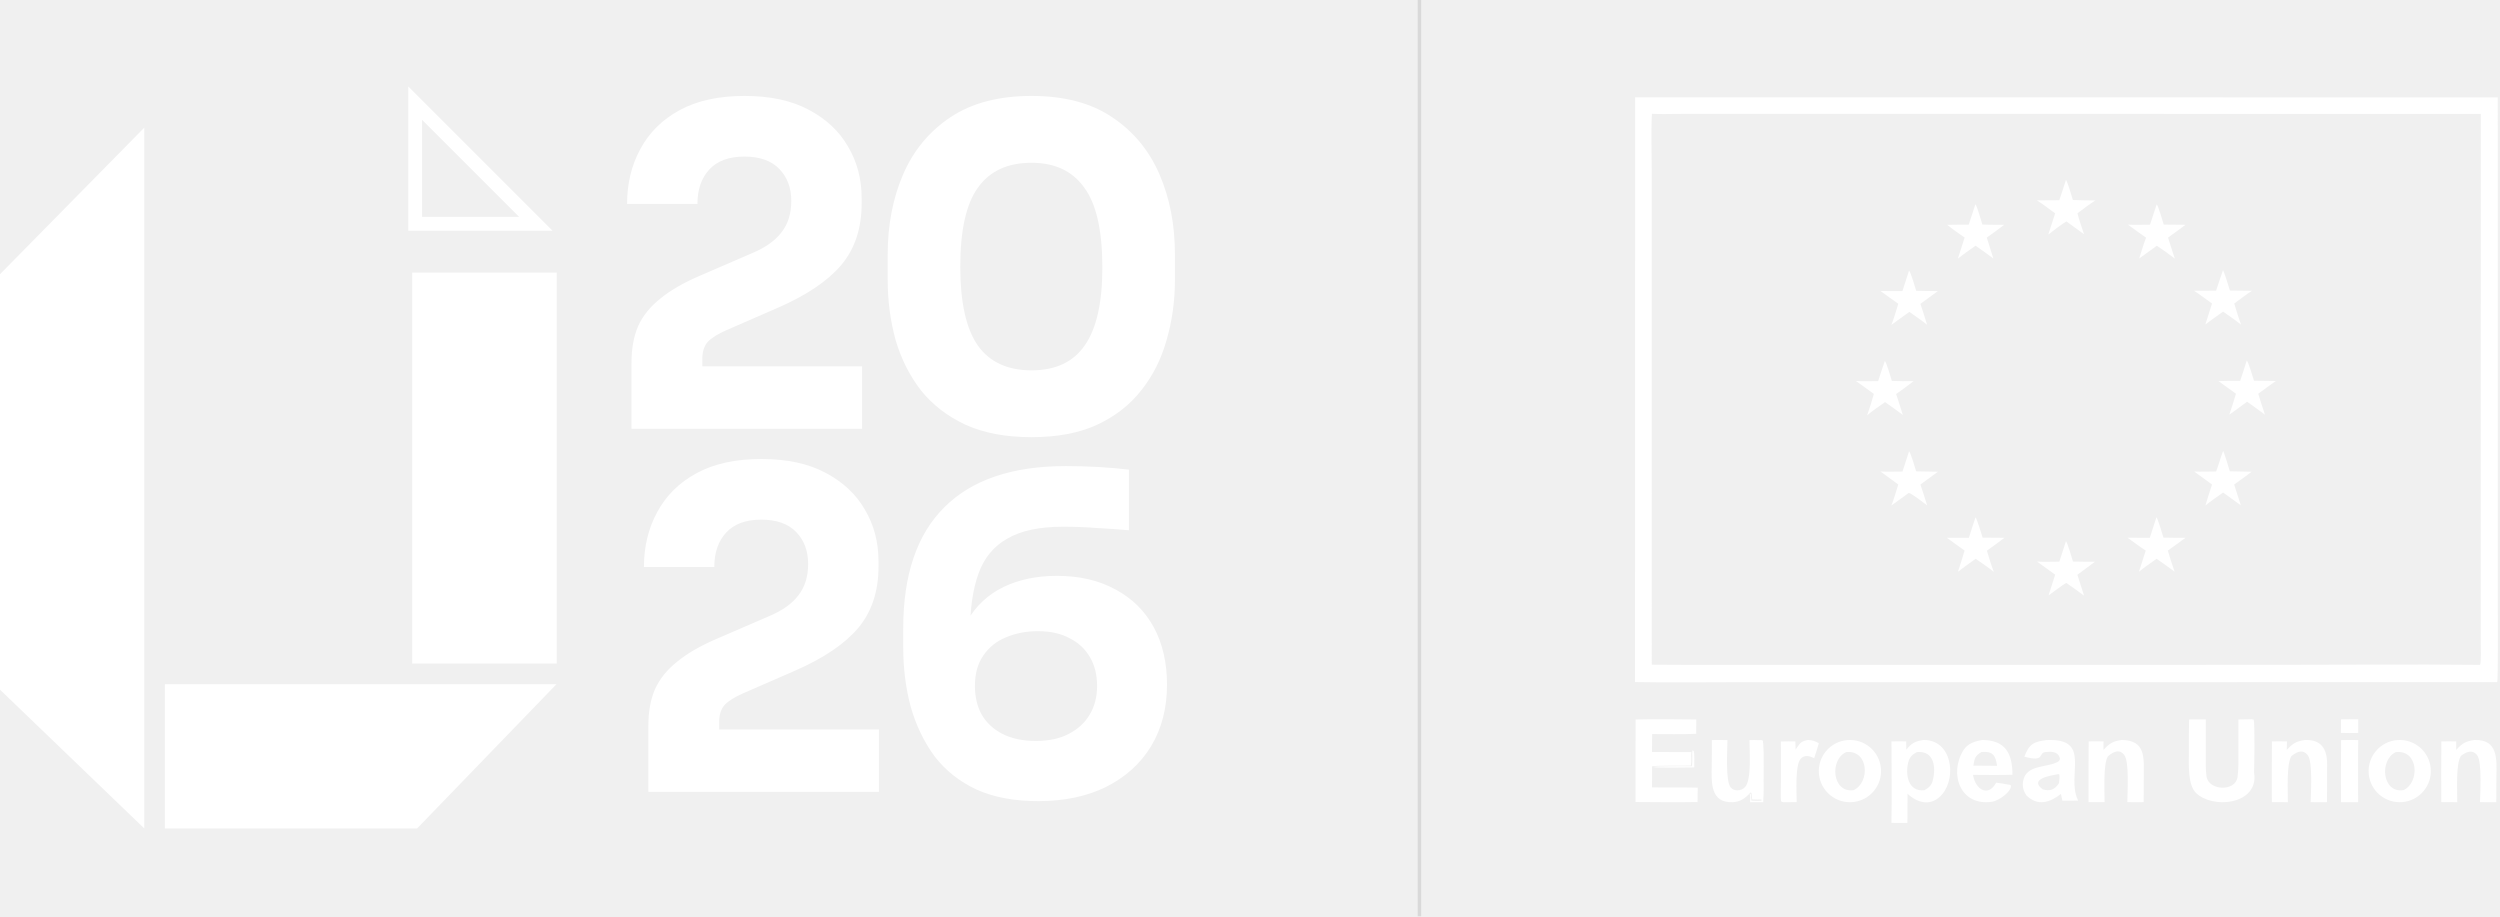
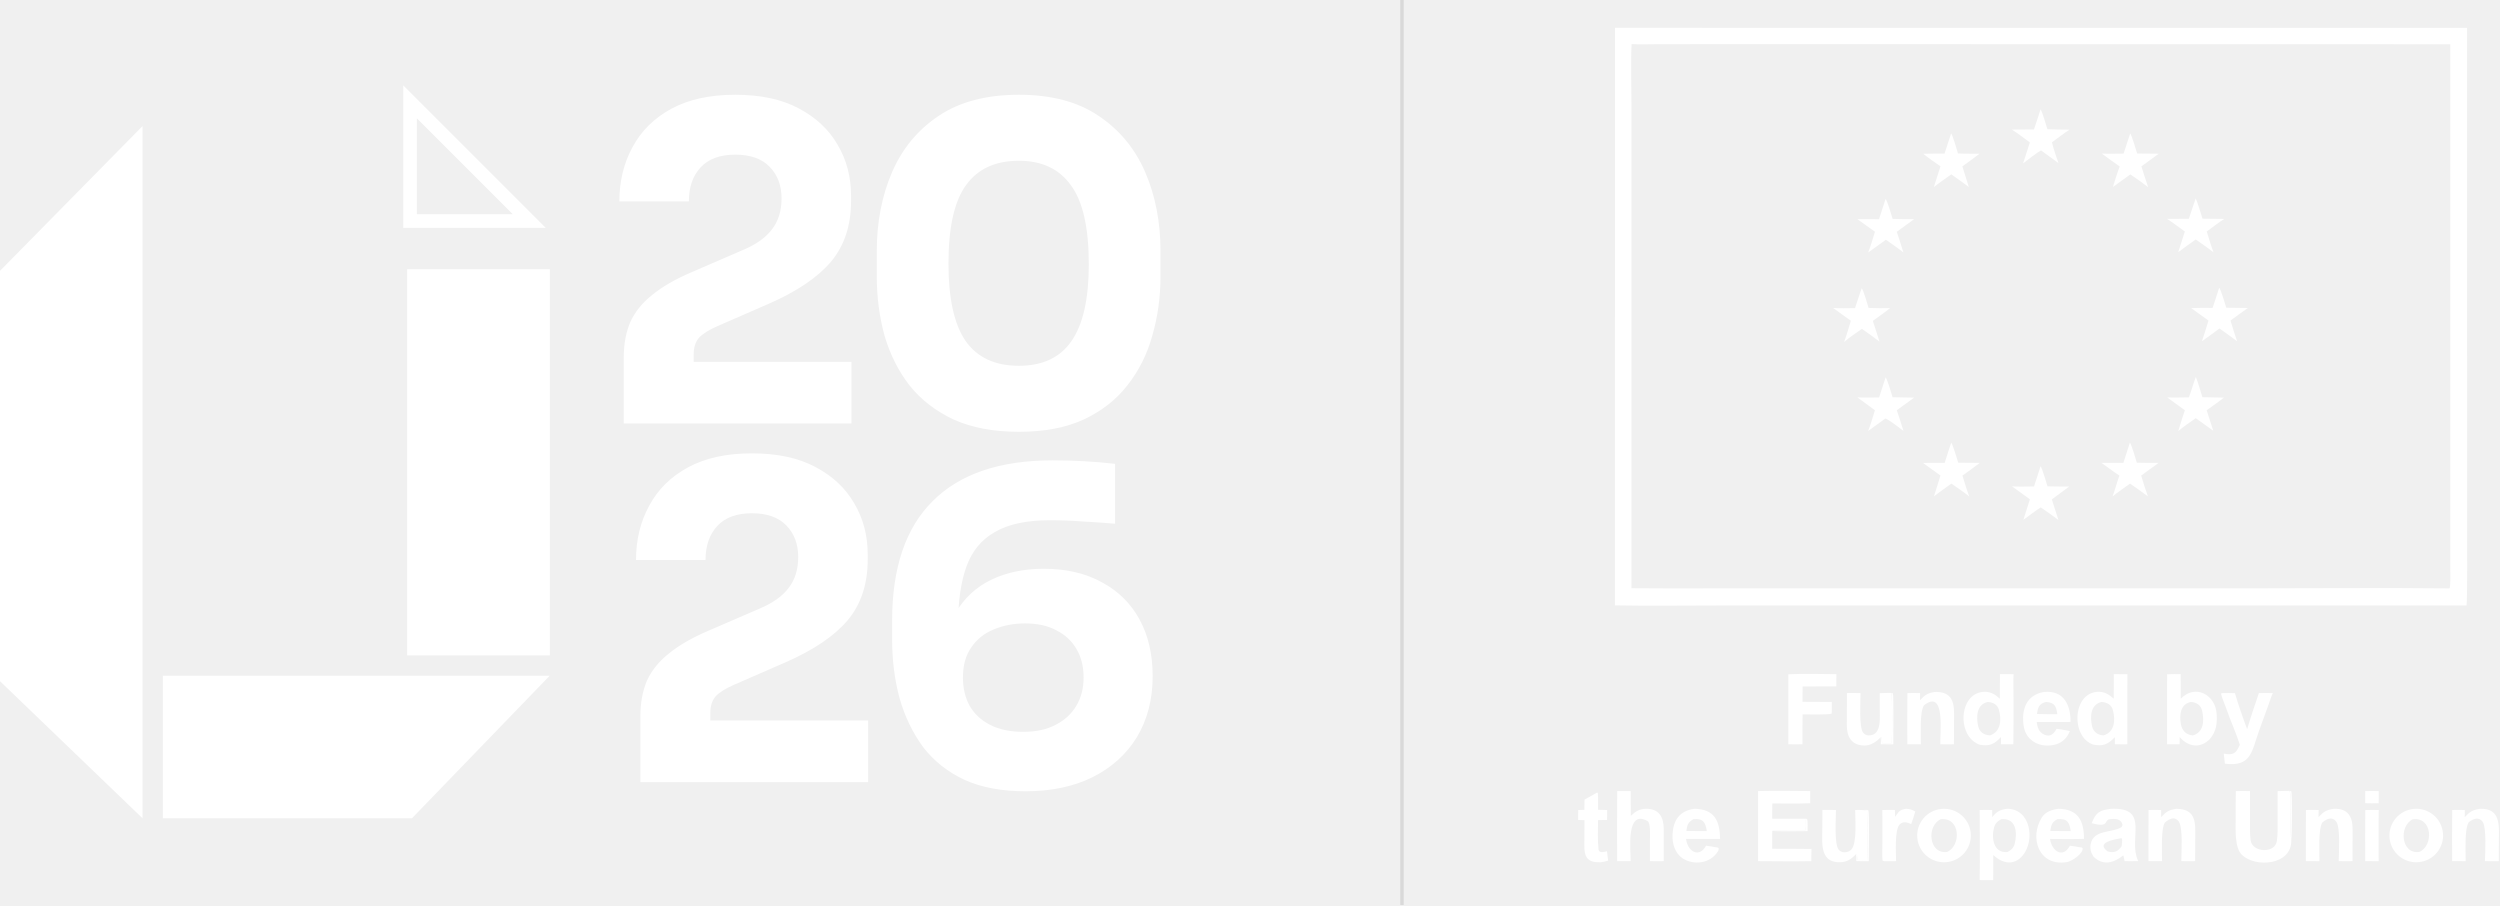
- <svg xmlns="http://www.w3.org/2000/svg" width="723" height="265" viewBox="0 0 723 265" fill="none">
+ <svg xmlns="http://www.w3.org/2000/svg" width="732" height="265" viewBox="0 0 732 265" fill="none">
  <path d="M41.725 36.921L0 79.307V199.457L41.725 239.586L41.725 36.921Z" fill="white" />
  <path d="M160.94 197.861H47.686L47.686 239.586H120.63L160.94 197.861Z" fill="white" />
  <path d="M161 78.827L161 191.901H119.215V78.827H159.078H161Z" fill="white" />
  <path d="M154.964 64.726H120.068V29.828L154.964 64.726Z" stroke="white" stroke-width="4" />
  <path d="M182.63 124V104.8C182.63 100.789 183.27 97.291 184.55 94.304C185.915 91.317 188.049 88.672 190.95 86.368C193.851 83.979 197.691 81.76 202.47 79.712L217.574 73.184C221.414 71.563 224.23 69.557 226.022 67.168C227.899 64.779 228.838 61.749 228.838 58.08C228.838 54.325 227.686 51.253 225.382 48.864C223.078 46.475 219.707 45.28 215.27 45.28C210.833 45.28 207.462 46.517 205.158 48.992C202.854 51.467 201.702 54.795 201.702 58.976H181.35C181.35 53.088 182.63 47.797 185.19 43.104C187.75 38.325 191.547 34.571 196.582 31.84C201.617 29.109 207.846 27.744 215.27 27.744C222.694 27.744 228.881 29.067 233.83 31.712C238.865 34.357 242.662 37.899 245.222 42.336C247.867 46.773 249.19 51.765 249.19 57.312V58.848C249.19 66.016 247.227 71.947 243.302 76.64C239.377 81.248 233.318 85.344 225.126 88.928L210.15 95.456C207.59 96.565 205.755 97.717 204.646 98.912C203.622 100.107 203.11 101.728 203.11 103.776V110.176L198.118 105.952H249.318V124H182.63ZM298.321 126.432C290.897 126.432 284.54 125.237 279.249 122.848C273.958 120.373 269.649 117.045 266.321 112.864C263.078 108.683 260.646 103.861 259.025 98.4C257.489 92.853 256.721 87.008 256.721 80.864V73.568C256.721 65.035 258.214 57.312 261.201 50.4C264.188 43.488 268.753 37.984 274.897 33.888C281.041 29.792 288.849 27.744 298.321 27.744C307.793 27.744 315.558 29.792 321.617 33.888C327.761 37.984 332.326 43.488 335.313 50.4C338.3 57.312 339.793 65.035 339.793 73.568V80.864C339.793 87.008 338.982 92.853 337.361 98.4C335.825 103.861 333.393 108.683 330.065 112.864C326.822 117.045 322.556 120.373 317.265 122.848C312.06 125.237 305.745 126.432 298.321 126.432ZM298.321 107.104C305.233 107.104 310.353 104.715 313.681 99.936C317.094 95.072 318.801 87.563 318.801 77.408C318.801 66.656 317.052 58.933 313.553 54.24C310.14 49.461 305.062 47.072 298.321 47.072C291.409 47.072 286.246 49.461 282.833 54.24C279.42 58.933 277.713 66.571 277.713 77.152C277.713 87.392 279.377 94.944 282.705 99.808C286.118 104.672 291.324 107.104 298.321 107.104ZM187.505 229V209.8C187.505 205.789 188.145 202.291 189.425 199.304C190.79 196.317 192.924 193.672 195.825 191.368C198.726 188.979 202.566 186.76 207.345 184.712L222.449 178.184C226.289 176.563 229.105 174.557 230.897 172.168C232.774 169.779 233.713 166.749 233.713 163.08C233.713 159.325 232.561 156.253 230.257 153.864C227.953 151.475 224.582 150.28 220.145 150.28C215.708 150.28 212.337 151.517 210.033 153.992C207.729 156.467 206.577 159.795 206.577 163.976H186.225C186.225 158.088 187.505 152.797 190.065 148.104C192.625 143.325 196.422 139.571 201.457 136.84C206.492 134.109 212.721 132.744 220.145 132.744C227.569 132.744 233.756 134.067 238.705 136.712C243.74 139.357 247.537 142.899 250.097 147.336C252.742 151.773 254.065 156.765 254.065 162.312V163.848C254.065 171.016 252.102 176.947 248.177 181.64C244.252 186.248 238.193 190.344 230.001 193.928L215.025 200.456C212.465 201.565 210.63 202.717 209.521 203.912C208.497 205.107 207.985 206.728 207.985 208.776V215.176L202.993 210.952H254.193V229H187.505ZM300.252 231.688C293.34 231.688 287.409 230.579 282.46 228.36C277.511 226.056 273.457 222.856 270.3 218.76C267.228 214.579 264.924 209.8 263.388 204.424C261.937 199.048 261.212 193.288 261.212 187.144V181.768C261.212 166.237 265.18 154.547 273.116 146.696C281.052 138.76 292.743 134.792 308.188 134.792C311.345 134.792 314.46 134.877 317.532 135.048C320.604 135.219 323.591 135.475 326.492 135.816V153.352C323.676 153.096 320.647 152.883 317.404 152.712C314.161 152.456 310.833 152.328 307.42 152.328C300.593 152.328 295.217 153.48 291.292 155.784C287.367 158.003 284.593 161.373 282.972 165.896C281.351 170.419 280.54 176.008 280.54 182.664V192.392L275.932 195.464C276.017 189.064 277.297 183.731 279.772 179.464C282.332 175.112 285.831 171.869 290.268 169.736C294.705 167.603 299.825 166.536 305.628 166.536C312.199 166.536 317.873 167.859 322.652 170.504C327.431 173.064 331.1 176.691 333.66 181.384C336.22 186.077 337.5 191.624 337.5 198.024C337.5 204.765 335.964 210.696 332.892 215.816C329.82 220.851 325.468 224.776 319.836 227.592C314.289 230.323 307.761 231.688 300.252 231.688ZM299.612 214.28C303.367 214.28 306.524 213.597 309.084 212.232C311.729 210.867 313.735 209.032 315.1 206.728C316.551 204.339 317.276 201.565 317.276 198.408C317.276 195.165 316.593 192.392 315.228 190.088C313.863 187.699 311.9 185.864 309.34 184.584C306.865 183.219 303.793 182.536 300.124 182.536C296.796 182.536 293.724 183.133 290.908 184.328C288.177 185.437 286.001 187.187 284.38 189.576C282.759 191.88 281.948 194.824 281.948 198.408C281.948 201.48 282.588 204.211 283.868 206.6C285.233 208.989 287.239 210.867 289.884 212.232C292.529 213.597 295.772 214.28 299.612 214.28Z" fill="white" />
  <rect x="410" width="1" height="265" fill="#D9D9D9" />
-   <g clip-path="url(#clip0_188_227)">
-     <path d="M472.881 28.148L722.354 28.163L722.368 132.105L722.367 174.449C722.367 176.39 722.495 196.794 722.182 197.277L561.14 197.289L503.385 197.287C493.337 197.287 482.849 197.44 472.845 197.255L472.881 28.148ZM477.692 192.229C485.076 192.288 492.46 192.301 499.844 192.273L539.242 192.272L657.762 192.269C677.465 192.27 697.515 192.075 717.19 192.282C717.605 191.928 717.435 187.143 717.435 186.229L717.437 175.794V142.785L717.44 32.954L550.422 32.928L500.864 32.927L485.413 32.94C483.556 32.942 479.487 33.062 477.736 32.901C477.463 37.864 477.691 45.336 477.691 50.502L477.691 84.722L477.692 192.229Z" fill="white" />
-     <path d="M597.478 52.017C597.93 52.547 599.216 56.962 599.478 57.838C601.515 57.948 603.899 57.931 605.959 57.965C604.431 58.925 602.309 60.575 600.804 61.676C601.16 63.242 602.164 66.159 602.711 67.748C600.997 66.526 599.295 65.289 597.605 64.036C596.919 64.336 593.064 67.252 592.362 67.835C593.039 65.796 593.7 63.752 594.346 61.703C592.776 60.553 590.67 58.924 589.058 57.94L595.548 57.902C596.214 55.968 596.843 53.966 597.478 52.017Z" fill="white" />
-     <path d="M571.323 149.609C571.768 150.126 573.099 154.605 573.376 155.484C575.476 155.527 577.577 155.542 579.677 155.531C578.091 156.774 576.247 158.06 574.604 159.254C575.202 161.159 575.895 163.57 576.617 165.389C575.11 164.164 572.972 162.714 571.359 161.596C569.637 162.817 567.934 164.064 566.249 165.335C566.915 163.309 567.552 161.272 568.161 159.228L563.041 155.539L569.402 155.53C569.962 153.627 570.704 151.515 571.323 149.609Z" fill="white" />
-     <path d="M597.482 156.498C597.966 157.141 599.219 161.455 599.506 162.399C601.588 162.46 603.758 162.446 605.847 162.46C604.206 163.73 602.446 164.949 600.777 166.22C601.404 168.243 602.05 170.259 602.714 172.27C601.02 170.996 599.295 169.762 597.544 168.569C596.717 169.009 593.397 171.51 592.438 172.205L594.355 166.196L589.12 162.407C590.82 162.538 593.77 162.438 595.562 162.432L597.482 156.498Z" fill="white" />
-     <path d="M623.643 149.58C624.137 150.277 625.37 154.488 625.666 155.48C627.793 155.528 629.919 155.545 632.047 155.528L626.938 159.235C627.501 161.147 628.226 163.499 628.905 165.338C627.185 164.061 625.444 162.815 623.68 161.599C622.034 162.776 620.1 164.097 618.56 165.364C619.262 163.439 619.834 161.276 620.564 159.244C618.869 158.174 617.019 156.692 615.292 155.518C617.435 155.539 619.579 155.542 621.724 155.528L623.643 149.58Z" fill="white" />
-     <path d="M649.772 104.25C650.249 104.692 651.577 109.219 651.855 110.102C653.962 110.153 656.07 110.179 658.177 110.181C656.532 111.299 654.717 112.682 653.087 113.863C653.712 115.873 654.332 117.95 655.025 119.932C653.472 118.714 651.48 117.354 649.853 116.171C648.22 117.423 646.391 118.705 644.716 119.929C645.403 118.002 646.031 115.835 646.642 113.866C644.964 112.631 643.276 111.412 641.577 110.208C643.653 110.117 645.764 110.149 647.845 110.157C648.517 108.23 649.144 106.199 649.772 104.25Z" fill="white" />
-     <path d="M552.105 130.498C552.628 131.076 553.855 135.346 554.152 136.313C556.249 136.362 558.346 136.399 560.443 136.424C558.781 137.669 557.063 138.899 555.384 140.126C556.062 142.033 556.71 144.208 557.328 146.155C556.378 145.445 552.99 142.787 552.028 142.545L546.993 146.182C547.637 144.647 548.452 141.785 548.981 140.112C547.255 138.871 545.538 137.618 543.83 136.353C545.433 136.474 548.471 136.366 550.2 136.373L552.105 130.498Z" fill="white" />
-     <path d="M545.106 104.381C545.577 104.842 546.854 109.286 547.125 110.159C549.084 110.245 551.469 110.262 553.426 110.219C551.879 111.46 549.99 112.772 548.365 113.951C549.033 115.921 549.661 118.014 550.303 120.007C548.743 118.784 546.792 117.458 545.159 116.289C543.816 117.194 541.081 119.12 539.947 120.137C540.62 118.342 541.399 115.775 541.923 113.917L536.738 110.176C538.095 110.324 541.673 110.22 543.157 110.213C543.776 108.259 544.426 106.314 545.106 104.381Z" fill="white" />
-     <path d="M571.29 59.053C571.705 59.471 573.045 64.059 573.297 64.927C575.214 65.041 577.656 64.993 579.612 65.008C578.099 66.215 576.165 67.552 574.578 68.712L576.472 74.753C574.777 73.493 573.063 72.258 571.331 71.049C569.671 72.238 567.794 73.527 566.221 74.796C566.854 72.757 567.504 70.725 568.169 68.697C566.576 67.595 564.615 66.239 563.123 65.019C565.172 64.967 567.303 64.986 569.358 64.976L571.29 59.053Z" fill="white" />
-     <path d="M642.944 130.361C643.544 131.83 644.377 134.701 644.866 136.3C646.961 136.362 649.057 136.403 651.154 136.422C649.684 137.603 647.671 138.988 646.117 140.125L648.043 146.127L642.922 142.445C641.466 143.445 639.082 145.104 637.797 146.207C638.405 144.168 639.048 142.138 639.725 140.12L634.571 136.368C636.482 136.447 638.944 136.36 640.895 136.348C641.622 134.498 642.18 132.339 642.944 130.361Z" fill="white" />
-     <path d="M552.096 78.255C552.626 78.782 553.87 83.152 554.159 84.096C556.218 84.177 558.374 84.16 560.443 84.171C558.764 85.419 557.075 86.653 555.375 87.872C556.065 89.822 556.694 91.94 557.316 93.924C555.918 92.772 553.709 91.283 552.187 90.191C550.448 91.432 548.715 92.683 546.991 93.944C547.58 92.608 548.506 89.369 548.986 87.848C547.296 86.705 545.556 85.355 543.848 84.164C545.949 84.19 548.058 84.143 550.18 84.173L552.096 78.255Z" fill="white" />
-     <path d="M642.897 78.091C643.29 78.797 644.563 82.958 644.897 84.029L651.279 84.101C649.928 84.906 647.494 86.791 646.139 87.779C646.756 89.769 647.39 91.962 648.124 93.891C646.664 92.71 644.485 91.241 642.917 90.114C641.213 91.332 639.434 92.57 637.783 93.849L639.721 87.779C637.998 86.568 636.283 85.222 634.516 84.089L640.889 84.061L642.897 78.091Z" fill="white" />
-     <path d="M623.718 59.076C624.162 59.532 625.491 64.085 625.761 64.952L632.059 65.007C630.412 66.256 628.68 67.487 627.004 68.705C627.628 70.743 628.283 72.771 628.966 74.79C627.462 73.616 625.34 72.118 623.75 71.068C622.042 72.278 620.346 73.504 618.663 74.749C619.266 72.819 619.912 70.597 620.649 68.741C618.92 67.564 617.11 66.197 615.393 64.966C617.29 65.064 619.838 64.984 621.784 64.98L623.718 59.076Z" fill="white" />
-     <path d="M556.331 214C564.427 213.981 565.914 224.596 561.73 229.644C558.792 233.188 554.822 232.507 551.652 229.548L551.644 235.219L551.621 237.982C550.112 238.021 548.516 237.986 547 237.977C547.166 230.332 547 222.126 547.016 214.42C548.407 214.356 549.878 214.398 551.276 214.415L551.292 216.823C552.8 214.895 553.99 214.325 556.331 214ZM556.5 228.537C557.724 227.929 558.583 227.139 558.934 225.802C559.919 222.061 559.475 217.028 554.367 217.5C553.059 218.194 552.278 218.926 551.888 220.387C550.962 223.856 551.755 229.036 556.5 228.537Z" fill="white" />
-     <path d="M473.009 208.073C478.615 207.935 484.936 208.026 490.555 208.073L490.546 212.212C486.861 212.414 481.616 212.279 477.811 212.296C477.76 213.972 477.777 215.796 477.764 217.484C481.559 217.515 485.354 217.518 489.149 217.493C488.967 218.447 489.278 219.73 489.004 221.418C487.311 221.457 478.696 221.352 477.781 221.62L477.764 227.721C482.175 227.777 486.582 227.689 491 227.789C490.931 229.097 490.95 230.624 490.933 231.949C485.037 232.051 478.908 231.974 473 231.943L473.009 208.073Z" fill="white" />
-     <path d="M534.286 214.029C539.207 213.636 543.525 217.283 543.964 222.2C544.402 227.118 540.798 231.47 535.885 231.956C530.905 232.447 526.481 228.783 526.036 223.798C525.592 218.816 529.298 214.425 534.286 214.029ZM536.037 228.518C540.839 226.393 540.511 216.814 533.924 217.504C529.053 219.693 529.854 229.386 536.037 228.518Z" fill="white" />
-     <path d="M693.28 214.029C698.221 213.633 702.551 217.306 702.968 222.243C703.384 227.182 699.73 231.528 694.794 231.964C689.828 232.404 685.451 228.725 685.032 223.757C684.613 218.79 688.311 214.429 693.28 214.029ZM695.084 228.502C699.841 226.364 699.511 216.714 692.826 217.523C688.026 219.889 688.921 229.467 695.084 228.502Z" fill="white" />
-     <path d="M633.078 208.064C634.656 208.018 636.337 208.055 637.923 208.062L637.918 218.121C637.916 220.297 637.829 222.349 638.119 224.516C638.676 228.668 646.474 229.044 647.086 224.758C647.415 222.456 647.345 220.228 647.343 217.9L647.342 208.07C648.611 208.054 649.882 208.03 651.151 208C651.748 208.526 651.707 208.882 651.76 209.777C652.017 214.205 651.391 220.233 651.997 224.553C652.232 232.792 639.819 233.893 635.1 229.34C632.63 226.957 633.025 220.882 633.021 217.6C633.004 214.422 633.023 211.242 633.078 208.064Z" fill="white" />
-     <path d="M591.92 214.023C605.084 213.442 597.517 224.074 600.903 231.327L601 231.53C599.505 231.576 597.946 231.551 596.446 231.549L596.012 229.613C592.822 232.096 589.332 233.235 586.073 230.066C585.149 228.745 584.838 227.4 585.077 225.954C585.914 220.892 592.185 222.172 595.335 220.192C595.577 219.976 595.787 219.551 595.7 219.231C595.145 217.224 593.129 217.335 591.483 217.506C590.307 217.627 590.391 218.759 589.677 219.125C588.545 219.704 586.628 219.1 585.443 218.836C586.834 215.144 588.193 214.471 591.92 214.023ZM590.745 228.274C592.874 228.915 594.265 228.349 595.459 226.502C595.542 225.677 595.705 224.735 595.535 223.947C595.392 223.92 595.241 223.873 595.112 223.893C593.183 224.274 586.624 225.24 590.745 228.274Z" fill="white" />
-     <path d="M573.381 214C580.108 214.097 581.99 218.076 582 224.062C578.391 224.174 574.235 224.119 570.601 224.092C571.228 228.275 574.958 230.67 577.292 226.35C578.504 226.48 579.476 226.66 580.675 226.889C581.13 226.929 581.201 226.877 581.538 227.156C581.841 228.93 577.961 231.572 576.196 231.85C566.832 233.321 563.587 223.66 567.845 216.928C569.046 215.029 571.16 214.315 573.381 214ZM570.7 221.422C572.305 221.443 573.911 221.456 575.516 221.459L577.55 221.463C577.111 218.471 576.368 217.206 573.071 217.477C571.221 218.515 571 219.388 570.7 221.422Z" fill="white" />
-     <path d="M613.583 214C620.674 214.088 619.982 219.27 619.982 224.585C619.982 227.04 619.963 229.532 619.949 231.985C618.412 232.019 616.774 231.985 615.228 231.98C615.233 229.074 615.834 220.458 614.361 218.382C613.964 217.823 613.324 217.318 612.611 217.3C611.522 217.272 610.38 218.036 609.608 218.725C608.205 220.93 608.656 229.055 608.646 231.985C607.123 232.012 605.543 231.985 604.015 231.981C603.989 226.124 603.997 220.269 604.039 214.411C605.433 214.36 606.932 214.403 608.335 214.417L608.321 216.874C610.109 214.917 611.042 214.379 613.583 214Z" fill="white" />
-     <path d="M715.559 214.008C722.473 213.755 722.051 219.565 721.964 224.545C721.921 227.002 721.943 229.526 721.929 231.986C720.391 232.019 718.756 231.984 717.209 231.979C717.307 229.178 717.762 220.618 716.503 218.588C716.125 217.981 715.515 217.478 714.784 217.396C713.649 217.267 712.532 217.952 711.683 218.619C710.167 221.012 710.669 228.784 710.637 231.988L706.016 231.981C705.989 226.126 705.996 220.271 706.042 214.416C707.438 214.366 708.939 214.409 710.344 214.423L710.323 216.874C712.131 214.925 713.011 214.395 715.559 214.008Z" fill="white" />
-     <path d="M666.583 214.008C671.366 213.831 673.019 216.671 673 221.023C672.984 224.669 672.99 228.337 672.971 231.985C671.43 232.019 669.789 231.985 668.24 231.98C668.321 229.144 668.813 220.687 667.528 218.593C667.135 217.952 666.571 217.499 665.819 217.37C664.732 217.182 663.458 218.015 662.678 218.66C661.194 220.999 661.687 228.824 661.649 231.988C660.117 232.006 658.552 231.985 657.017 231.981C656.988 226.126 656.996 220.271 657.044 214.417C658.451 214.364 659.973 214.409 661.391 214.423C661.345 215.202 661.348 216.086 661.333 216.876C663.154 214.927 664.019 214.398 666.583 214.008Z" fill="white" />
-     <path d="M495.078 214.022C496.563 213.974 498.085 214.017 499.574 214.039C499.581 216.801 498.938 225.899 500.52 227.732C501.006 228.296 501.668 228.566 502.391 228.566C503.264 228.568 504.068 228.277 504.674 227.613C506.61 225.496 505.947 217.203 505.944 214.044C506.895 214.001 507.468 213.991 508.429 214.048C508.91 214.16 509.363 214.261 509.847 214.355C510.113 218.766 509.915 223.228 509.994 227.648C510.015 228.84 509.982 230.024 509.885 231.213C508.839 231.23 507.775 231.273 506.733 231.187L506.524 229.326L506.33 229.2L506.156 229.274C504.761 230.851 503.232 231.899 501.171 231.99C494.6 232.279 494.94 226.3 495.035 221.434C495.085 218.89 495.062 216.427 495.078 214.022Z" fill="white" />
-     <path d="M522.863 214C524.318 214.091 524.76 214.266 526 214.942C525.618 216.407 525.123 217.844 524.649 219.279C524.06 218.96 523.248 218.661 522.577 218.642C521.919 218.619 521.282 218.881 520.821 219.362C519.074 221.165 519.595 229.07 519.606 231.977L516.796 231.994L516.506 231.991C515.951 231.987 515.513 232.078 515.089 231.754C514.915 230.395 515.052 227.75 515.04 226.271C515.006 222.345 515.113 218.367 515.013 214.444C516.363 214.368 517.858 214.411 519.221 214.419L519.291 216.776C519.392 216.622 519.494 216.469 519.598 216.314C520.635 214.77 521.036 214.34 522.863 214Z" fill="white" />
-     <path d="M677.045 214.039C678.615 213.965 680.413 214.018 682 214.028C681.874 219.862 681.991 226.133 681.969 232L677.017 231.993C676.987 226.008 676.997 220.024 677.045 214.039Z" fill="white" />
-     <path d="M677.026 208.025C678.634 207.976 680.38 208.012 682 208.02L681.996 211.971C680.406 212.034 678.607 211.977 677 211.959L677.026 208.025Z" fill="white" />
-     <path d="M508.073 214.05C508.711 214.014 509.223 213.912 509.809 214.171C510.168 215.339 509.906 229.62 509.931 232L506.125 231.988C506.147 231.235 506.243 230.264 506 229.592L506.159 229.517L506.336 229.645L506.527 231.544C507.477 231.632 508.446 231.588 509.401 231.571C509.489 230.357 509.519 229.149 509.5 227.932C509.428 223.421 509.609 218.865 509.366 214.363C508.925 214.268 508.511 214.164 508.073 214.05Z" fill="white" fill-opacity="0.969" />
-     <path d="M651 208L651.752 208.096C652.16 208.72 651.992 223.538 651.767 225C651.218 220.564 651.786 214.373 651.553 209.825C651.504 208.906 651.542 208.541 651 208Z" fill="white" fill-opacity="0.965" />
-     <path d="M489.441 217L489.823 217.167C490.082 217.968 489.983 220.937 489.975 221.935C488.358 221.947 479.041 222.132 478 221.817C478.921 221.505 487.591 221.628 489.294 221.582C489.57 219.612 489.257 218.114 489.441 217Z" fill="white" fill-opacity="0.965" />
+   <g clip-path="url(#clip0_167_156)">
+     <path d="M472.881 8.148L722.354 8.163L722.368 112.105L722.367 154.449C722.367 156.39 722.495 176.794 722.182 177.277L561.14 177.289L503.385 177.287C493.337 177.287 482.849 177.44 472.845 177.255L472.881 8.148ZM477.692 172.229C485.076 172.288 492.46 172.301 499.844 172.273L539.242 172.272L657.762 172.269C677.465 172.27 697.515 172.075 717.19 172.282C717.605 171.928 717.435 167.143 717.435 166.229L717.437 155.794V122.785L717.44 12.954L550.422 12.928L500.864 12.927L485.413 12.94C483.556 12.942 479.487 13.062 477.736 12.901C477.463 17.864 477.691 25.336 477.691 30.502L477.691 64.722L477.692 172.229Z" fill="white" />
+     <path d="M597.478 32.017C597.93 32.547 599.216 36.962 599.478 37.838C601.515 37.948 603.899 37.931 605.959 37.965C604.431 38.925 602.309 40.575 600.804 41.676C601.16 43.242 602.164 46.158 602.711 47.748C600.997 46.526 599.295 45.289 597.605 44.036C596.919 44.336 593.064 47.252 592.362 47.835C593.039 45.796 593.7 43.752 594.346 41.703C592.776 40.553 590.67 38.924 589.058 37.94L595.548 37.902C596.214 35.968 596.843 33.966 597.478 32.017Z" fill="white" />
+     <path d="M571.324 129.609C571.768 130.126 573.099 134.605 573.376 135.484C575.476 135.527 577.577 135.542 579.678 135.531C578.091 136.774 576.247 138.06 574.604 139.254C575.202 141.159 575.895 143.57 576.617 145.389C575.11 144.164 572.972 142.714 571.359 141.596C569.637 142.817 567.934 144.064 566.249 145.335C566.915 143.309 567.552 141.272 568.161 139.228L563.041 135.539L569.402 135.53C569.962 133.627 570.704 131.515 571.324 129.609Z" fill="white" />
+     <path d="M597.482 136.498C597.966 137.141 599.219 141.455 599.506 142.399C601.588 142.46 603.758 142.446 605.847 142.46C604.206 143.73 602.446 144.949 600.777 146.22C601.404 148.243 602.05 150.259 602.714 152.27C601.02 150.996 599.295 149.762 597.544 148.569C596.717 149.009 593.397 151.51 592.438 152.205L594.355 146.196L589.12 142.407C590.82 142.538 593.77 142.438 595.562 142.432L597.482 136.498Z" fill="white" />
+     <path d="M623.643 129.58C624.137 130.277 625.37 134.488 625.666 135.48C627.793 135.528 629.919 135.545 632.047 135.528L626.938 139.235C627.501 141.147 628.226 143.499 628.905 145.338C627.185 144.061 625.444 142.815 623.68 141.599C622.034 142.776 620.1 144.097 618.56 145.364C619.262 143.439 619.834 141.276 620.564 139.244C618.869 138.174 617.019 136.692 615.292 135.518C617.435 135.539 619.579 135.542 621.724 135.528L623.643 129.58Z" fill="white" />
+     <path d="M649.772 84.25C650.249 84.692 651.577 89.219 651.855 90.102C653.962 90.153 656.07 90.179 658.177 90.181C656.532 91.299 654.717 92.682 653.087 93.863C653.712 95.874 654.332 97.95 655.025 99.932C653.472 98.714 651.48 97.354 649.853 96.171C648.22 97.423 646.391 98.705 644.716 99.929C645.403 98.002 646.031 95.835 646.642 93.865C644.964 92.631 643.276 91.412 641.577 90.209C643.653 90.117 645.764 90.149 647.845 90.157C648.517 88.23 649.144 86.199 649.772 84.25Z" fill="white" />
+     <path d="M552.105 110.498C552.628 111.076 553.855 115.346 554.152 116.313C556.249 116.362 558.346 116.399 560.443 116.424C558.781 117.669 557.063 118.899 555.384 120.126C556.062 122.033 556.71 124.208 557.328 126.155C556.378 125.445 552.99 122.787 552.028 122.545L546.993 126.182C547.637 124.647 548.452 121.785 548.981 120.112C547.255 118.871 545.538 117.618 543.83 116.353C545.433 116.474 548.471 116.366 550.2 116.373L552.105 110.498Z" fill="white" />
+     <path d="M545.106 84.381C545.577 84.842 546.854 89.286 547.125 90.159C549.084 90.245 551.469 90.262 553.426 90.219C551.879 91.46 549.99 92.772 548.365 93.951C549.033 95.921 549.661 98.014 550.303 100.007C548.743 98.784 546.792 97.458 545.159 96.289C543.816 97.194 541.081 99.12 539.947 100.137C540.62 98.342 541.399 95.775 541.923 93.917L536.738 90.176C538.095 90.324 541.673 90.22 543.157 90.213C543.776 88.259 544.426 86.314 545.106 84.381Z" fill="white" />
+     <path d="M571.291 39.053C571.705 39.471 573.046 44.059 573.298 44.927C575.215 45.041 577.656 44.993 579.612 45.008C578.099 46.215 576.165 47.552 574.579 48.712L576.472 54.753C574.777 53.493 573.064 52.258 571.332 51.049C569.671 52.238 567.794 53.527 566.221 54.796C566.854 52.758 567.504 50.724 568.169 48.697C566.576 47.595 564.615 46.239 563.123 45.019C565.172 44.967 567.303 44.986 569.359 44.976L571.291 39.053Z" fill="white" />
+     <path d="M642.944 110.361C643.544 111.83 644.377 114.701 644.866 116.3C646.961 116.362 649.057 116.403 651.154 116.422C649.684 117.603 647.671 118.988 646.117 120.125L648.043 126.127L642.922 122.445C641.466 123.445 639.082 125.104 637.797 126.207C638.405 124.168 639.048 122.138 639.725 120.12L634.571 116.368C636.482 116.447 638.944 116.36 640.895 116.348C641.622 114.498 642.18 112.339 642.944 110.361Z" fill="white" />
+     <path d="M552.095 58.255C552.626 58.782 553.869 63.152 554.159 64.096C556.218 64.177 558.374 64.16 560.442 64.171C558.764 65.419 557.075 66.653 555.374 67.872C556.065 69.822 556.694 71.94 557.316 73.924C555.918 72.772 553.708 71.283 552.187 70.191C550.447 71.432 548.715 72.683 546.99 73.944C547.58 72.608 548.506 69.369 548.986 67.848C547.295 66.705 545.556 65.355 543.848 64.164C545.948 64.19 548.058 64.143 550.179 64.173L552.095 58.255Z" fill="white" />
+     <path d="M642.897 58.091C643.29 58.797 644.562 62.958 644.897 64.029L651.279 64.101C649.928 64.906 647.494 66.791 646.139 67.779C646.755 69.769 647.39 71.962 648.124 73.891C646.664 72.71 644.484 71.241 642.917 70.114C641.213 71.332 639.434 72.57 637.783 73.849L639.721 67.779C637.997 66.568 636.283 65.222 634.515 64.089L640.889 64.061L642.897 58.091Z" fill="white" />
+     <path d="M623.718 39.076C624.162 39.532 625.491 44.085 625.761 44.952L632.059 45.007C630.412 46.256 628.68 47.487 627.004 48.705C627.628 50.743 628.283 52.771 628.966 54.79C627.462 53.616 625.34 52.118 623.75 51.068C622.042 52.278 620.346 53.505 618.663 54.749C619.266 52.819 619.912 50.597 620.649 48.741C618.92 47.564 617.11 46.197 615.393 44.967C617.29 45.064 619.838 44.984 621.784 44.98L623.718 39.076Z" fill="white" />
+     <path d="M585.579 197.388C586.905 197.357 588.248 197.389 589.576 197.408C589.471 199.187 589.55 201.781 589.552 203.605C589.588 208.379 589.573 213.153 589.507 217.928C588.311 217.946 587.079 217.927 585.88 217.924C585.9 217.236 585.89 216.492 585.895 215.798C583.932 217.912 582.529 218.562 579.659 218.057C574.312 216.194 573.574 207.949 577 204.331C578.046 203.218 579.502 202.575 581.033 202.554C582.911 202.529 584.252 203.363 585.557 204.585C585.541 202.186 585.549 199.787 585.579 197.388ZM582.687 215.318C585.865 214.239 586.076 210.767 585.304 207.915C584.865 206.295 583.626 205.645 582.019 205.538C578.719 206.27 578.598 209.852 579.207 212.608C579.606 214.412 580.907 215.214 582.687 215.318Z" fill="white" />
+     <path d="M634.529 197.435C635.8 197.339 637.217 197.382 638.504 197.394L638.524 204.587C642.773 200.189 648.667 203.408 649.029 208.99C649.216 211.868 648.97 214.056 647.079 216.361C646.917 216.517 646.752 216.668 646.585 216.816C643.803 219.247 640.454 218.471 638.211 215.781L638.19 217.925C636.989 217.95 635.724 217.925 634.517 217.921L634.529 197.435ZM642.05 215.343C645.307 214.408 645.418 210.979 644.785 208.132C644.409 206.441 643.151 205.652 641.473 205.532C638.401 206.164 638.102 209.32 638.548 211.941C638.883 213.919 640.037 215.108 642.05 215.343Z" fill="white" />
+     <path d="M587.654 236.809C594.612 236.793 595.89 246.036 592.294 250.432C589.77 253.518 586.358 252.925 583.634 250.349L583.627 255.286L583.607 257.693C582.311 257.727 580.939 257.696 579.636 257.689C579.779 251.031 579.636 243.885 579.65 237.174C580.845 237.119 582.11 237.155 583.311 237.17L583.325 239.267C584.621 237.588 585.643 237.092 587.654 236.809ZM587.8 249.468C588.852 248.939 589.59 248.25 589.892 247.087C590.738 243.829 590.357 239.446 585.967 239.857C584.843 240.461 584.172 241.098 583.837 242.371C583.041 245.392 583.722 249.903 587.8 249.468Z" fill="white" />
+     <path d="M618.92 197.388C620.246 197.375 621.572 197.382 622.897 197.408L622.876 217.93C621.68 217.961 620.426 217.925 619.225 217.911V215.837C617.163 218.03 615.653 218.611 612.755 217.984C607.765 216.137 607.048 208.29 610.071 204.635C611.054 203.428 612.495 202.679 614.05 202.569C616.093 202.439 617.471 203.275 618.907 204.574L618.92 197.388ZM615.936 215.319C619.169 214.339 619.412 210.927 618.692 208.053C618.258 206.324 617.004 205.677 615.319 205.529C612.052 206.348 611.952 209.834 612.545 212.6C612.907 214.28 614.221 215.264 615.936 215.319Z" fill="white" />
+     <path d="M514.762 231.623C519.638 231.505 525.137 231.582 530.024 231.623L530.017 235.182C526.811 235.355 522.248 235.239 518.939 235.254C518.894 236.695 518.909 238.263 518.898 239.715C522.199 239.741 525.501 239.744 528.802 239.722C528.643 240.542 528.913 241.646 528.675 243.097C527.203 243.131 519.709 243.04 518.913 243.27L518.898 248.516C522.735 248.564 526.568 248.488 530.411 248.575C530.352 249.699 530.368 251.012 530.353 252.151C525.224 252.239 519.893 252.173 514.754 252.146L514.762 231.623Z" fill="white" />
+     <path d="M568.587 236.834C572.883 236.492 576.652 239.666 577.035 243.945C577.418 248.225 574.271 252.013 569.983 252.435C565.637 252.862 561.775 249.674 561.387 245.336C560.999 241 564.234 237.179 568.587 236.834ZM570.116 249.443C574.307 247.594 574.021 239.258 568.272 239.858C564.021 241.763 564.719 250.199 570.116 249.443Z" fill="white" />
+     <path d="M706.853 236.834C711.165 236.489 714.944 239.685 715.307 243.982C715.671 248.28 712.482 252.061 708.174 252.441C703.84 252.824 700.02 249.622 699.655 245.299C699.288 240.977 702.516 237.182 706.853 236.834ZM708.427 249.429C712.579 247.568 712.29 239.17 706.457 239.874C702.267 241.933 703.048 250.268 708.427 249.429Z" fill="white" />
+     <path d="M654.651 231.625C656.005 231.585 657.447 231.618 658.808 231.623L658.804 240.429C658.803 242.334 658.728 244.13 658.976 246.027C659.455 249.662 666.145 249.991 666.67 246.239C666.953 244.224 666.892 242.274 666.891 240.236L666.889 231.631C667.978 231.616 669.069 231.596 670.158 231.569C670.67 232.03 670.635 232.341 670.68 233.125C670.901 237.001 670.364 242.278 670.884 246.06C671.085 253.272 660.435 254.236 656.386 250.25C654.267 248.164 654.605 242.846 654.602 239.973C654.588 237.191 654.604 234.407 654.651 231.625Z" fill="white" />
+     <path d="M618.129 236.818C629.661 236.31 623.032 245.609 625.998 251.953L626.083 252.13C624.773 252.17 623.407 252.148 622.093 252.146L621.714 250.453C618.919 252.625 615.862 253.621 613.007 250.849C612.198 249.694 611.925 248.517 612.134 247.253C612.867 242.825 618.361 243.945 621.12 242.214C621.332 242.024 621.516 241.653 621.44 241.373C620.954 239.618 619.188 239.715 617.746 239.864C616.716 239.97 616.789 240.96 616.164 241.28C615.172 241.787 613.493 241.258 612.455 241.028C613.674 237.798 614.864 237.21 618.129 236.818ZM617.1 249.282C618.964 249.842 620.183 249.348 621.229 247.732C621.301 247.01 621.444 246.187 621.296 245.498C621.17 245.474 621.038 245.433 620.925 245.451C619.235 245.784 613.49 246.629 617.1 249.282Z" fill="white" />
+     <path d="M473.516 231.619C474.817 231.593 476.176 231.617 477.482 231.623L477.494 238.883C478.862 237.61 479.975 236.849 481.887 236.815C485.785 236.746 487.12 239.27 487.142 242.696C487.163 245.911 487.155 248.999 487.143 252.148C485.828 252.176 484.431 252.148 483.109 252.143L483.096 246.079C483.109 244.988 483.348 240.918 482.396 240.394C475.997 236.863 477.481 248.792 477.459 252.149C476.149 252.165 474.81 252.149 473.497 252.146C473.468 245.304 473.474 238.461 473.516 231.619Z" fill="white" />
+     <path d="M523.622 197.427C527.915 197.228 533.323 197.352 537.691 197.399L537.684 200.97C534.391 200.999 531.098 201.009 527.804 200.999C527.769 202.468 527.782 204.017 527.773 205.492L536.35 205.533L536.35 208.33L536.314 208.94C535.714 209.332 529.083 209.171 527.802 209.172C527.742 212.038 527.771 215.043 527.754 217.924C526.405 217.959 524.975 217.93 523.62 217.924L523.622 197.427Z" fill="white" />
+     <path d="M598.449 202.617C604.248 202.013 606.315 206.422 606.249 211.391L596.347 211.404C596.568 212.995 596.939 214.32 598.502 215.077C600.233 215.916 601.425 214.866 602.145 213.393C603.057 213.485 603.852 213.636 604.752 213.8C605.182 213.872 605.627 213.968 606.056 214.053C605.887 214.428 605.672 214.898 605.466 215.246C604.642 216.63 603.298 217.629 601.734 218.022C597.604 219.085 593.25 217.14 592.543 212.635C591.809 207.96 593.188 203.498 598.449 202.617ZM596.429 209.062C597.432 209.078 598.455 209.106 599.456 209.109L602.371 209.117C602.089 206.808 601.602 205.698 599.082 205.536C597.071 205.99 596.675 207.158 596.429 209.062Z" fill="white" />
+     <path d="M496.118 236.809C502.05 236.903 503.577 240.409 503.641 245.637C500.316 245.656 496.991 245.657 493.666 245.641L493.764 246.145C494.401 249.493 497.632 251.178 499.522 247.621C500.525 247.729 501.337 247.879 502.329 248.067C502.889 248.148 502.866 248.054 503.223 248.362C503.257 248.749 503.217 248.934 503.018 249.261C500.851 252.83 495.956 253.462 492.634 251.304C490.404 249.768 489.594 246.972 489.713 244.4C489.91 240.149 491.748 237.425 496.118 236.809ZM497.984 243.34L499.754 243.345C499.35 240.743 498.727 239.606 495.853 239.852C494.251 240.73 494.007 241.536 493.772 243.307C495.176 243.327 496.58 243.338 497.984 243.34Z" fill="white" />
+     <path d="M602.67 236.809C608.54 236.894 610.183 240.378 610.192 245.619C607.042 245.718 603.415 245.669 600.243 245.646C600.791 249.308 604.046 251.405 606.083 247.622C607.141 247.737 607.988 247.894 609.035 248.095C609.432 248.13 609.494 248.085 609.788 248.328C610.053 249.882 606.667 252.195 605.126 252.438C596.954 253.727 594.123 245.267 597.838 239.373C598.886 237.71 600.732 237.085 602.67 236.809ZM600.33 243.308C601.731 243.326 603.132 243.338 604.533 243.34L606.308 243.343C605.925 240.724 605.276 239.616 602.399 239.854C600.785 240.762 600.592 241.527 600.33 243.308Z" fill="white" />
+     <path d="M661.4 202.936C662.688 202.873 664.176 202.924 665.479 202.937C665.047 203.878 664.426 205.781 664.058 206.805L661.438 214C659.273 220.118 659.163 224.576 651.45 223.604L651.117 220.668C654.023 221.186 654.685 220.592 655.83 218.082C654.767 214.654 652.959 210.745 651.794 207.303C651.346 205.976 650.648 204.524 650.326 203.168L650.505 202.945C651.867 202.902 653.025 202.912 654.386 202.954C655.085 205.407 657.041 211.161 657.964 213.491C658.97 210.091 660.251 206.302 661.4 202.936Z" fill="white" />
+     <path d="M637.279 236.815C643.356 236.89 642.763 241.308 642.763 245.84C642.763 247.932 642.747 250.057 642.735 252.148C641.418 252.177 640.014 252.148 638.689 252.143C638.694 249.666 639.209 242.321 637.946 240.551C637.606 240.074 637.057 239.644 636.446 239.628C635.513 239.605 634.535 240.256 633.872 240.843C632.67 242.723 633.057 249.65 633.048 252.148C631.743 252.171 630.389 252.148 629.079 252.145C629.057 247.151 629.064 242.159 629.1 237.166C630.295 237.122 631.58 237.158 632.782 237.17L632.77 239.266C634.302 237.597 635.101 237.138 637.279 236.815Z" fill="white" />
+     <path d="M566.461 202.61C570.935 202.44 572.175 204.861 572.148 208.911C572.128 211.899 572.132 214.933 572.117 217.927C570.845 217.969 569.411 217.93 568.126 217.922C567.983 214.853 569.721 201.477 563.327 206.531C562.019 208.554 562.491 215.155 562.424 217.931C561.104 217.94 559.783 217.937 558.462 217.922C558.438 212.926 558.446 207.928 558.486 202.93C559.686 202.884 560.994 202.923 562.204 202.936C562.176 203.611 562.178 204.359 562.166 205.042C563.64 203.458 564.371 202.965 566.461 202.61Z" fill="white" />
+     <path d="M726.173 236.816C732.105 236.601 731.743 241.556 731.668 245.803C731.631 247.898 731.65 250.051 731.639 252.149C730.318 252.177 728.916 252.148 727.588 252.143C727.672 249.754 728.062 242.454 726.982 240.723C726.658 240.205 726.134 239.776 725.508 239.706C724.533 239.596 723.575 240.18 722.847 240.749C721.546 242.79 721.977 249.418 721.949 252.151L717.984 252.145C717.961 247.151 717.967 242.158 718.006 237.164C719.204 237.122 720.492 237.158 721.697 237.17L721.68 239.261C723.231 237.599 723.986 237.147 726.173 236.816Z" fill="white" />
+     <path d="M683.349 236.817C687.443 236.665 688.857 239.088 688.841 242.799C688.828 245.908 688.832 249.037 688.816 252.148C687.497 252.177 686.093 252.148 684.767 252.143C684.836 249.725 685.257 242.513 684.158 240.727C683.821 240.18 683.338 239.794 682.695 239.684C681.765 239.524 680.675 240.234 680.006 240.784C678.736 242.779 679.159 249.452 679.126 252.151C677.815 252.165 676.476 252.148 675.162 252.145C675.137 247.151 675.144 242.158 675.185 237.166C676.389 237.12 677.691 237.158 678.906 237.17C678.866 237.835 678.869 238.589 678.856 239.263C680.414 237.6 681.154 237.15 683.349 236.817Z" fill="white" />
+     <path d="M540.79 202.923C542.124 202.887 543.434 202.92 544.767 202.943C544.754 205.295 544.268 213.04 545.565 214.577C545.94 215.026 546.489 215.296 547.075 215.321C551.203 215.497 550.318 209.665 550.383 207.039C550.416 205.693 550.383 204.306 550.39 202.955C551.444 202.895 552.675 202.907 553.743 202.889C554.133 203.693 554.018 216.068 553.894 217.613H551.134C551.057 217.013 550.983 216.453 550.878 215.858L550.683 215.768L550.586 215.928C549.446 217.187 547.68 218.305 545.973 218.294C542.098 218.27 540.726 215.711 540.749 212.298C540.77 209.093 540.77 206.042 540.79 202.923Z" fill="white" />
+     <path d="M533.597 237.158C534.909 237.117 536.254 237.154 537.569 237.173C537.575 239.525 537.008 247.273 538.405 248.834C538.834 249.314 539.419 249.545 540.058 249.545C540.829 249.546 541.539 249.298 542.075 248.733C543.785 246.93 543.199 239.867 543.196 237.177C544.037 237.141 544.543 237.132 545.392 237.18C545.817 237.276 546.217 237.362 546.645 237.442C546.88 241.198 546.705 244.999 546.774 248.762C546.793 249.778 546.764 250.786 546.678 251.798C545.754 251.813 544.814 251.85 543.894 251.776L543.709 250.192L543.538 250.085L543.384 250.148C542.152 251.49 540.801 252.383 538.98 252.46C533.175 252.707 533.475 247.615 533.56 243.471C533.604 241.304 533.584 239.207 533.597 237.158Z" fill="white" />
+     <path d="M467.662 232.045L467.847 232.224C467.964 233.738 467.91 235.557 467.905 237.097L470.572 237.179L470.555 240.092C469.673 240.109 468.791 240.118 467.909 240.117C467.892 242.864 467.748 246.014 468.052 248.745C468.18 249.904 469.752 249.426 470.521 249.241C470.658 250.154 470.771 251.071 470.857 251.989C469.973 252.275 469.473 252.342 468.556 252.485C464.696 252.541 463.835 250.914 463.896 247.291C463.936 244.936 463.928 242.506 463.941 240.145L462.073 240.083C462.067 239.123 462.085 238.142 462.093 237.182L463.903 237.119L463.947 234.124C465.193 233.444 466.432 232.752 467.662 232.045Z" fill="white" />
+     <path d="M558.03 236.803C559.309 236.881 559.697 237.031 560.786 237.607C560.45 238.858 560.015 240.084 559.599 241.31C559.082 241.037 558.368 240.781 557.779 240.765C557.201 240.746 556.641 240.969 556.236 241.38C554.701 242.919 555.159 249.666 555.169 252.148L552.7 252.162L552.445 252.159C551.958 252.157 551.573 252.234 551.2 251.957C551.047 250.798 551.168 248.539 551.157 247.277C551.127 243.926 551.222 240.53 551.134 237.182C552.32 237.117 553.633 237.154 554.83 237.161L554.892 239.173C554.981 239.041 555.071 238.91 555.161 238.778C556.073 237.461 556.425 237.094 558.03 236.803Z" fill="white" />
+     <path d="M692.554 237.18C693.802 237.119 695.231 237.163 696.492 237.172C696.392 242.035 696.485 247.261 696.467 252.152L692.532 252.146C692.508 247.157 692.516 242.17 692.554 237.18Z" fill="white" />
+     <path d="M692.545 231.628C693.819 231.584 695.203 231.616 696.486 231.623L696.483 235.188C695.223 235.245 693.797 235.194 692.524 235.177L692.545 231.628Z" fill="white" />
+     <path d="M545.392 237.18C546.01 237.151 546.506 237.066 547.074 237.282C547.422 238.256 547.168 250.171 547.192 252.157L543.505 252.146C543.526 251.518 543.619 250.708 543.384 250.148L543.538 250.085L543.709 250.192L543.894 251.777C544.814 251.85 545.754 251.813 546.678 251.799C546.764 250.786 546.793 249.778 546.774 248.763C546.705 244.999 546.88 241.198 546.645 237.442C546.217 237.362 545.817 237.276 545.392 237.18Z" fill="white" fill-opacity="0.969" />
+     <path d="M553.743 202.889L554.24 202.99C554.496 203.458 554.367 216.333 554.36 217.938L550.677 217.925C550.708 217.203 550.793 216.613 550.586 215.928L550.683 215.768L550.878 215.858C550.983 216.453 551.057 217.013 551.134 217.613H553.894C554.019 216.068 554.133 203.693 553.743 202.889Z" fill="white" fill-opacity="0.965" />
+     <path d="M670.158 231.569L670.869 231.651C671.254 232.182 671.095 244.814 670.883 246.06C670.364 242.278 670.901 237.001 670.68 233.125C670.635 232.341 670.67 232.03 670.158 231.569Z" fill="white" fill-opacity="0.965" />
+     <path d="M528.802 239.722L529.132 239.845C529.356 240.435 529.27 242.621 529.264 243.357C527.866 243.365 519.813 243.502 518.913 243.27C519.709 243.04 527.203 243.131 528.675 243.097C528.913 241.646 528.643 240.542 528.802 239.722Z" fill="white" fill-opacity="0.965" />
  </g>
  <defs>
-     <clipPath id="clip0_188_227">
-       <rect width="251" height="210" fill="white" transform="translate(472 28)" />
+     <clipPath id="clip0_167_156">
+       <rect width="270" height="250" fill="white" transform="translate(462 8)" />
    </clipPath>
  </defs>
</svg>
